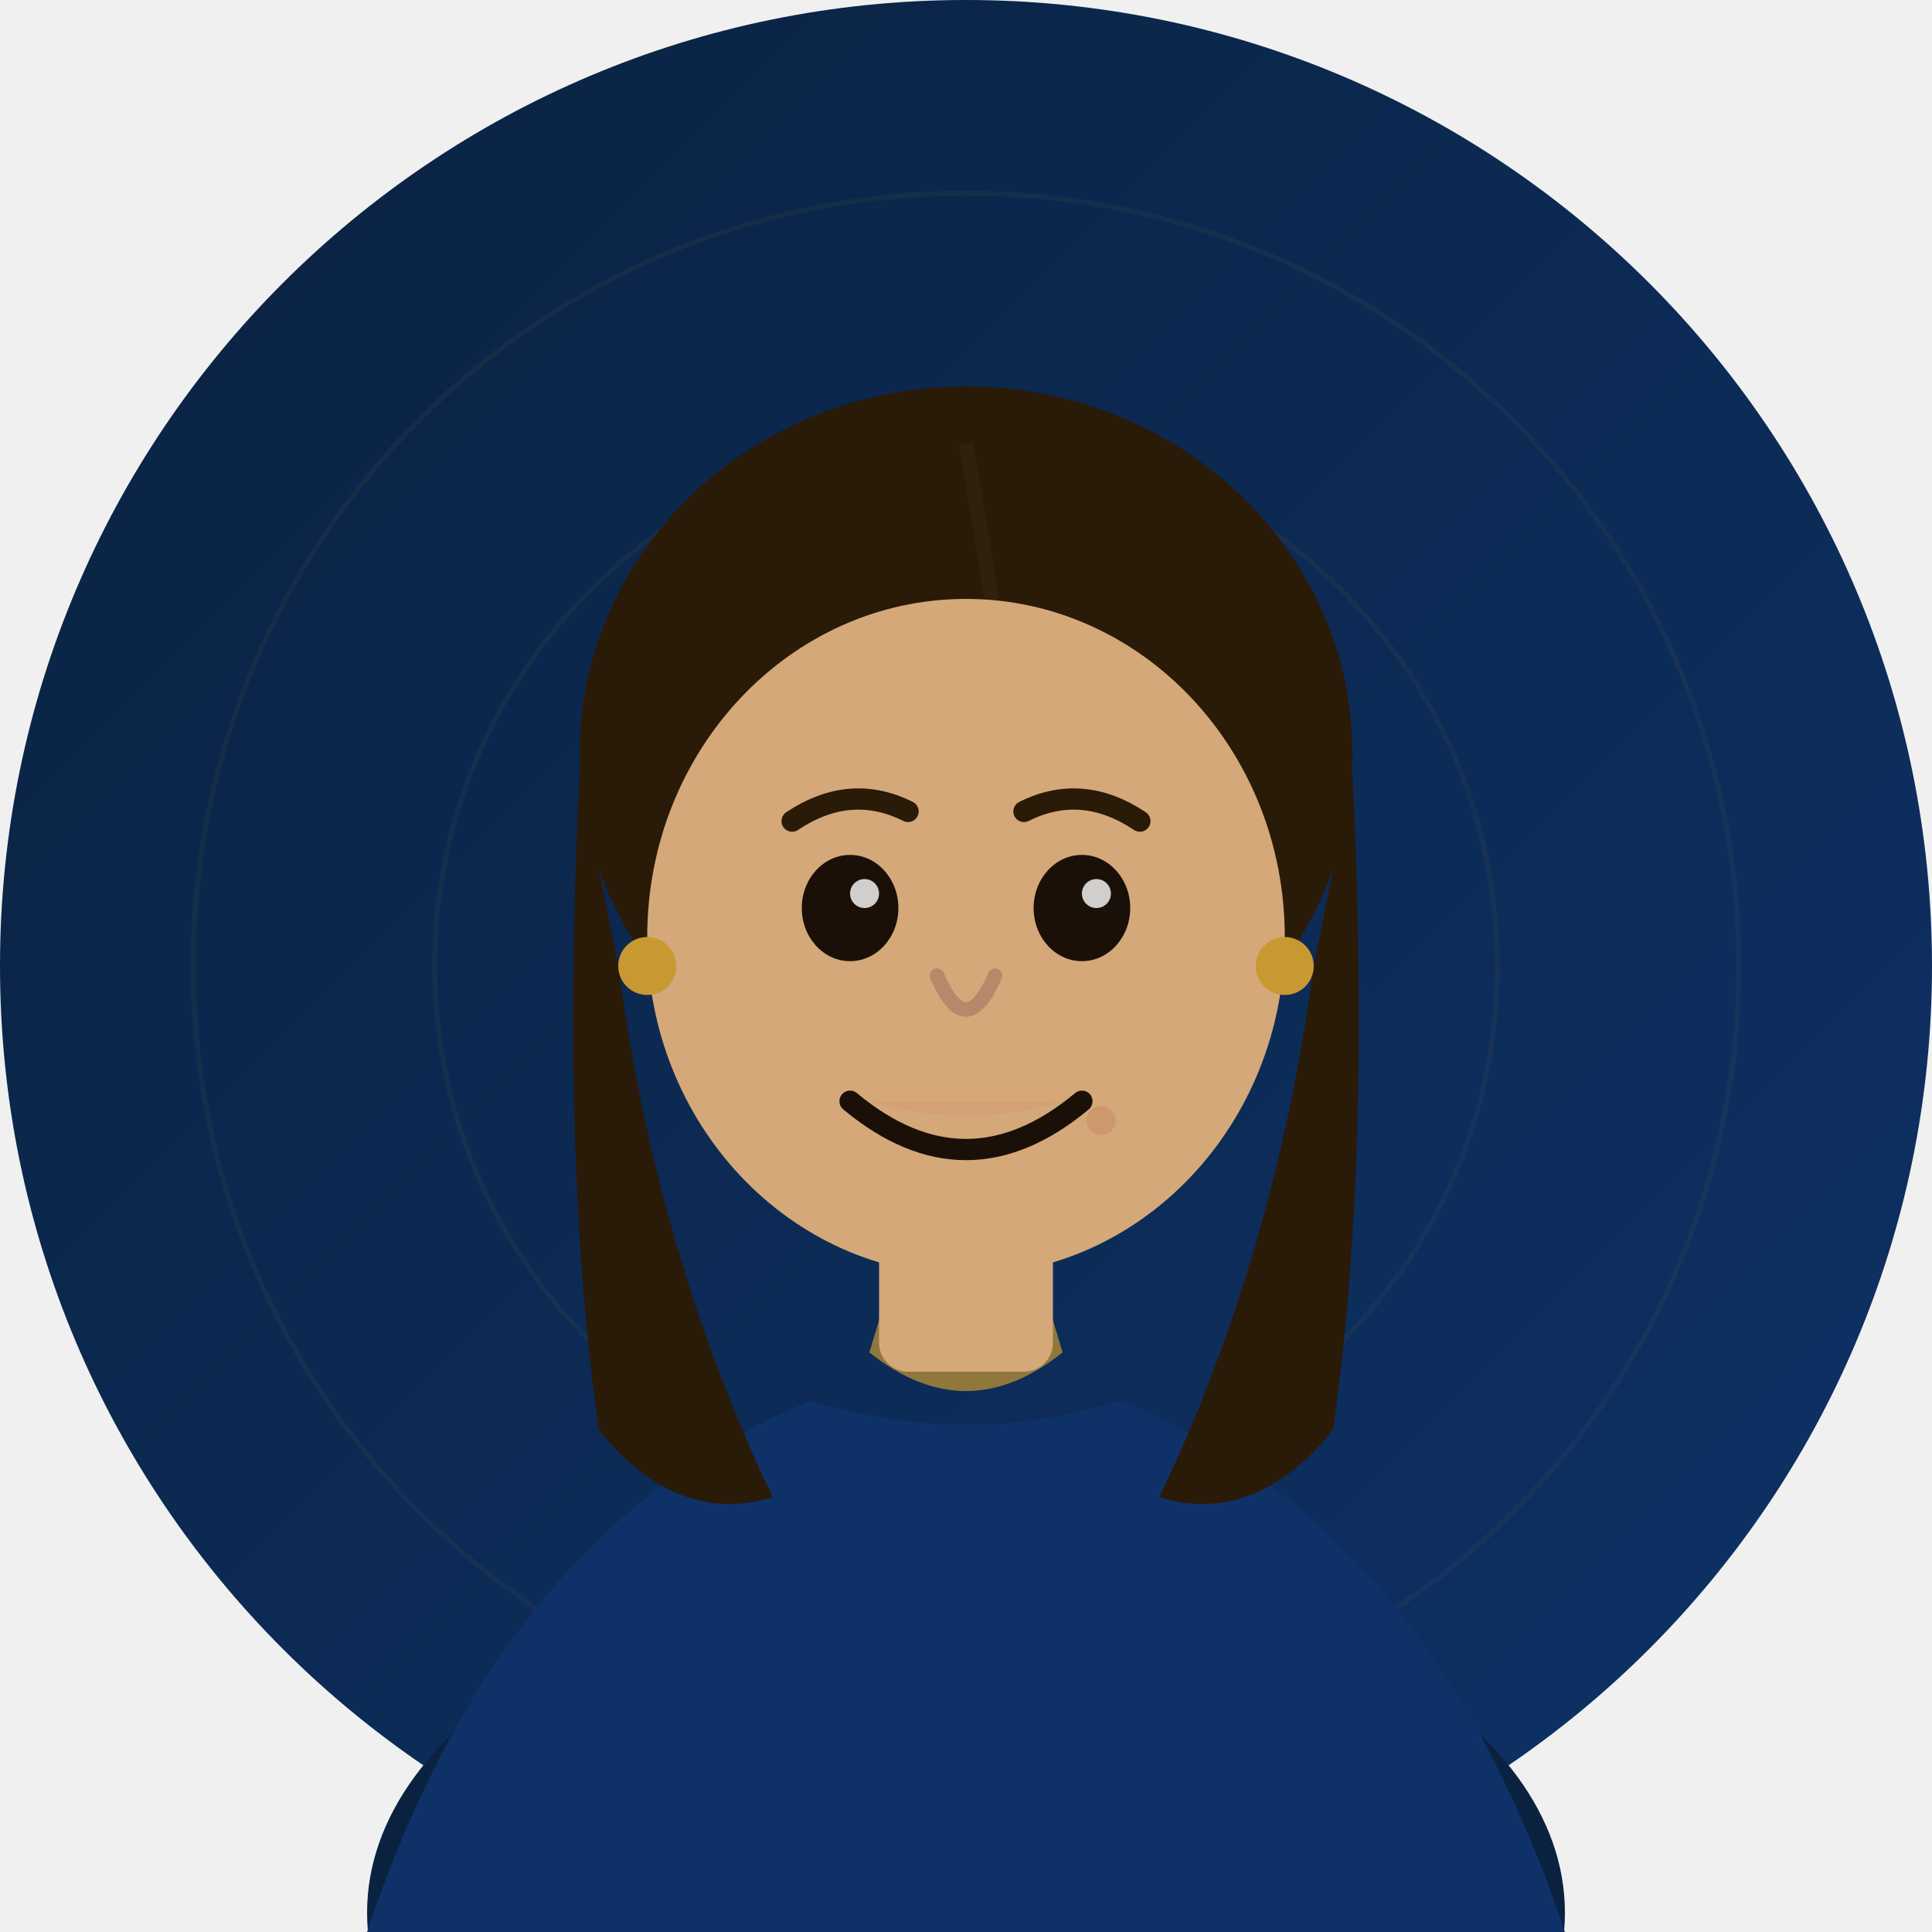
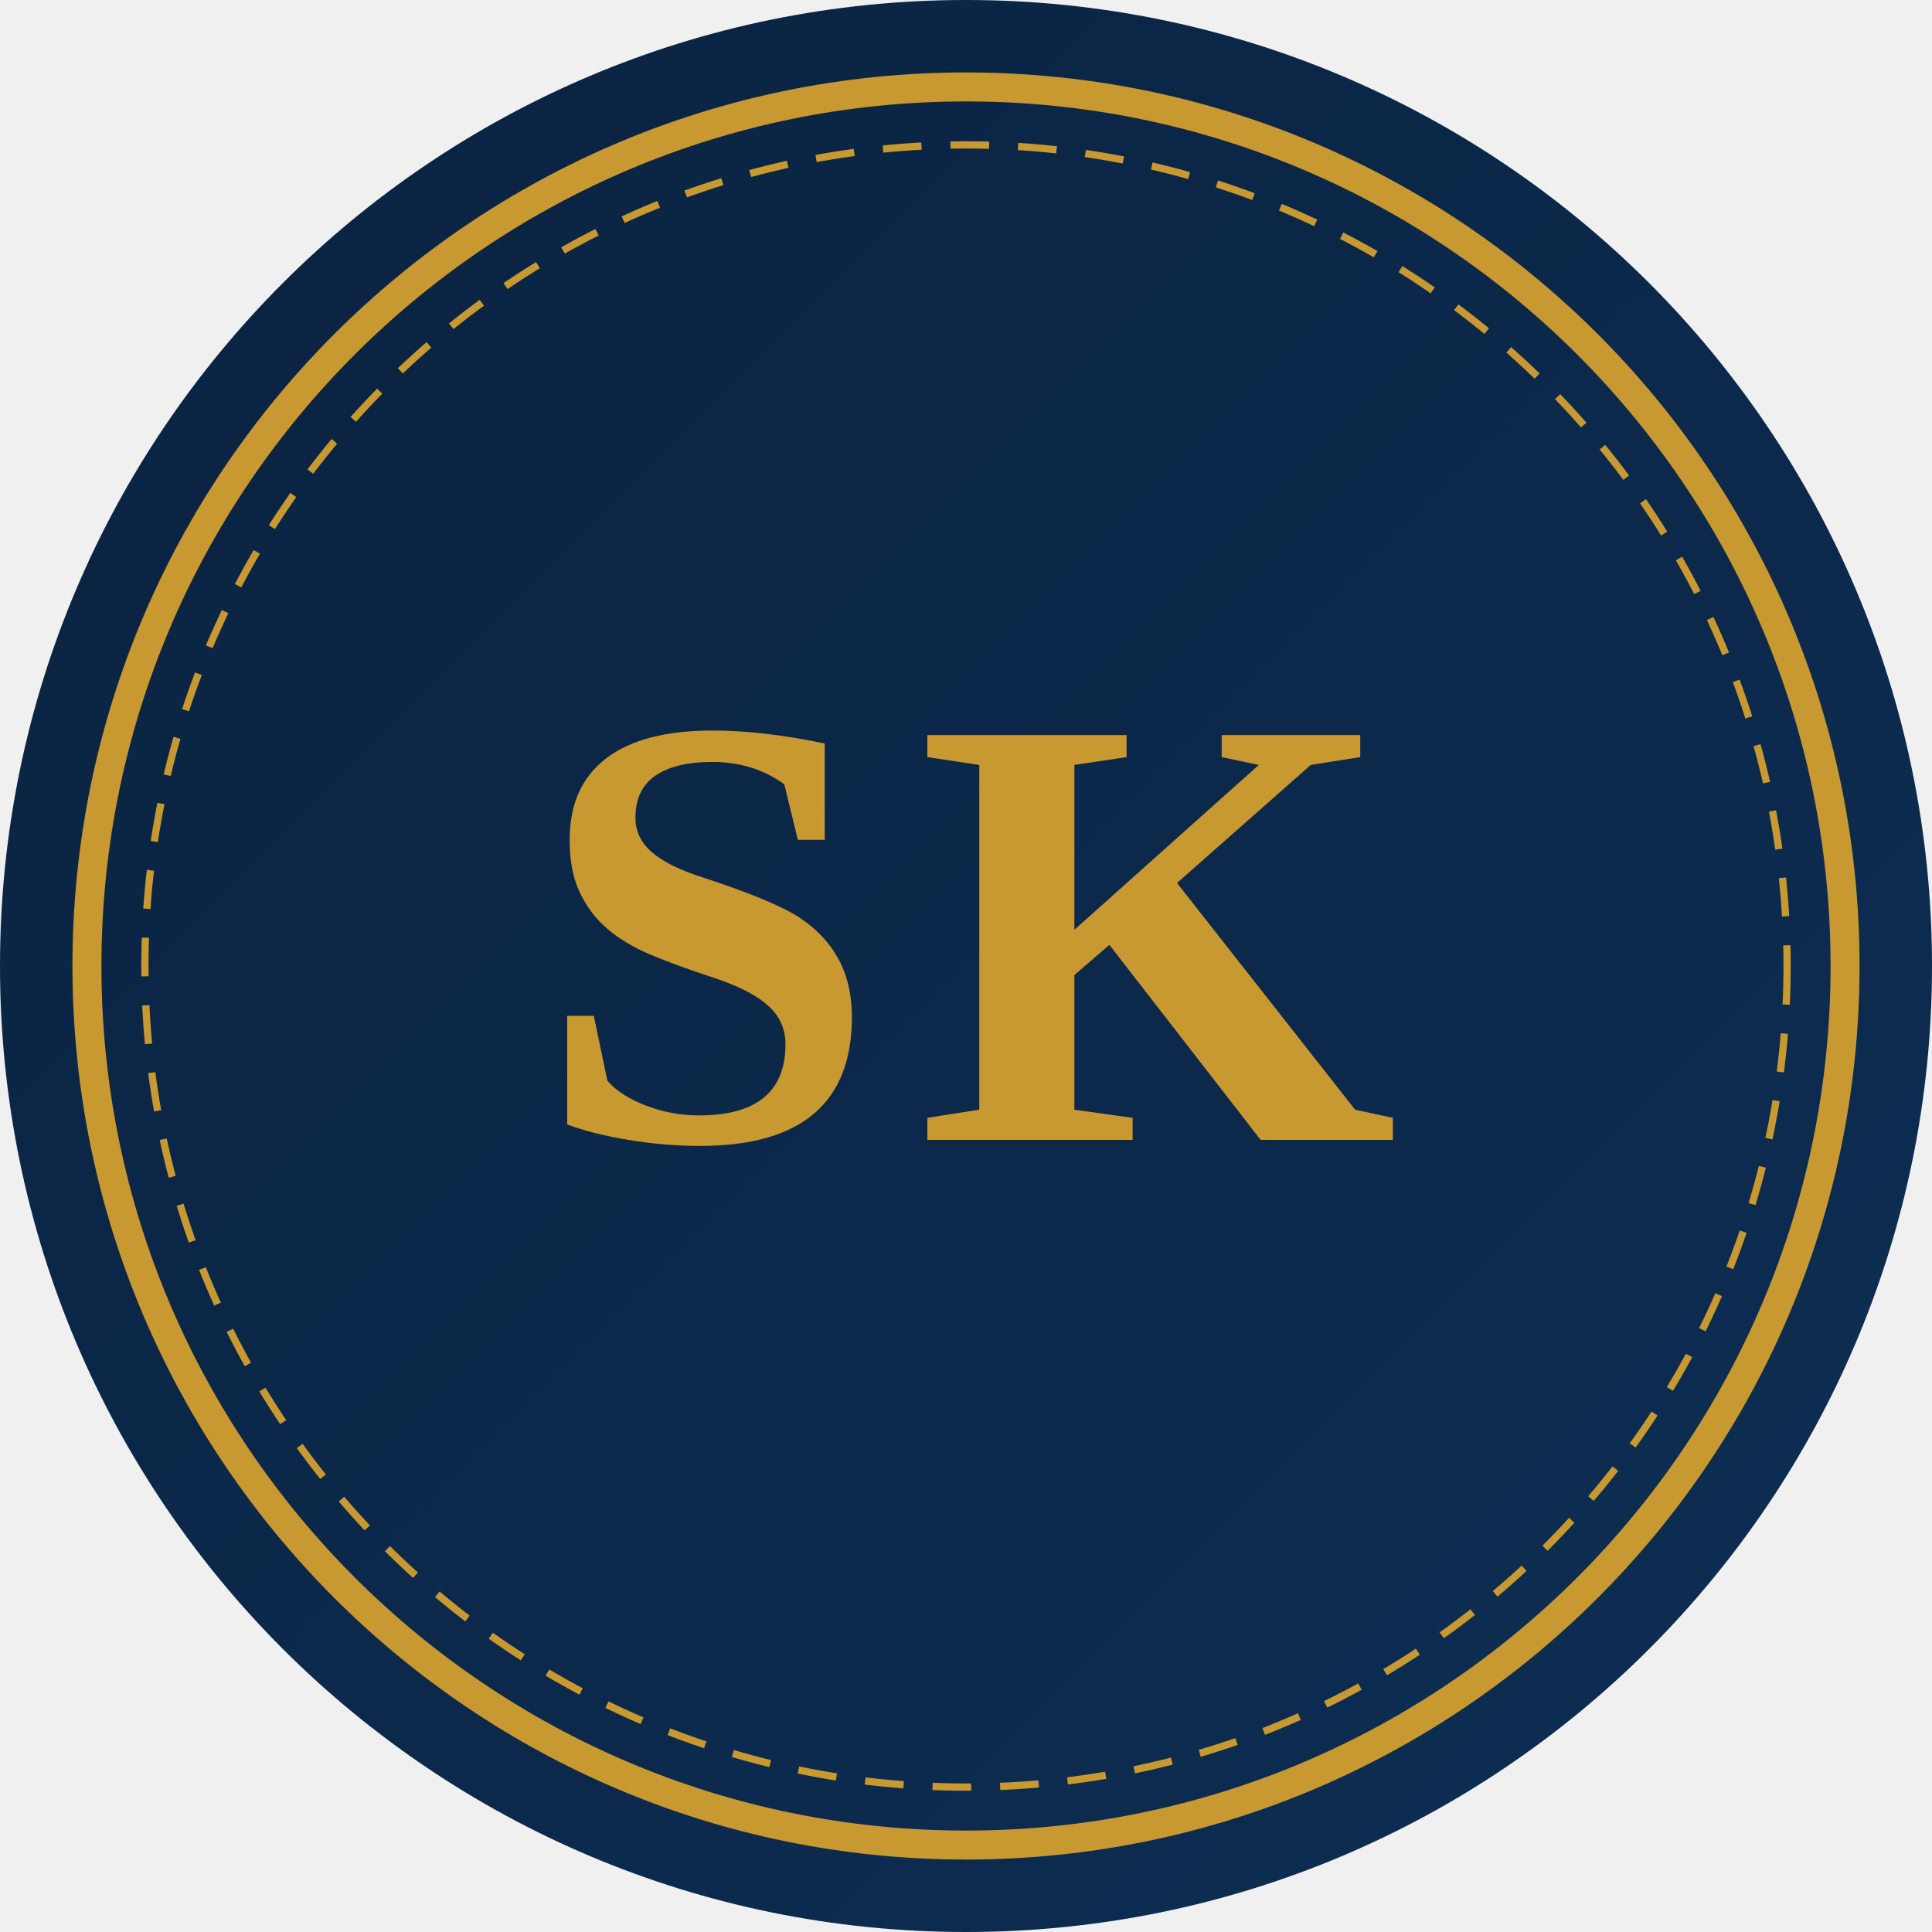
<svg xmlns="http://www.w3.org/2000/svg" viewBox="0 0 200 200" width="200" height="200">
  <defs>
-     <linearGradient id="bg" x1="0%" y1="0%" x2="100%" y2="100%">
-       <stop offset="0%" style="stop-color:#0A2240" />
-       <stop offset="100%" style="stop-color:#0E3268" />
+     <linearGradient id="bgGradSK" x1="0%" y1="0%" x2="100%" y2="100%">
+       <stop offset="0%" style="stop-color:#0A2240;stop-opacity:1" />
+       <stop offset="100%" style="stop-color:#0d2e54;stop-opacity:1" />
    </linearGradient>
-     <clipPath id="circle">
-       <circle cx="100" cy="100" r="100" />
-     </clipPath>
  </defs>
-   <circle cx="100" cy="100" r="100" fill="url(#bg)" />
-   <g clip-path="url(#circle)" opacity="0.06" stroke="#C89930" stroke-width="0.5" fill="none">
-     <circle cx="100" cy="100" r="30" />
-     <circle cx="100" cy="100" r="55" />
-     <circle cx="100" cy="100" r="80" />
-   </g>
-   <ellipse cx="100" cy="198" rx="62" ry="36" fill="#0A2240" />
-   <path d="M38,200 Q52,158 84,145 Q100,150 116,145 Q148,158 162,200Z" fill="#0E3268" />
-   <path d="M90,140 Q100,148 110,140 L107,130 Q100,136 93,130Z" fill="#C89930" opacity="0.7" />
-   <ellipse cx="100" cy="78" rx="40" ry="38" fill="#2A1A08" />
-   <path d="M60,80 Q58,120 62,148 Q70,158 80,155 Q68,130 64,100 Q62,90 60,80Z" fill="#2A1A08" />
-   <path d="M140,80 Q142,120 138,148 Q130,158 120,155 Q132,130 136,100 Q138,90 140,80Z" fill="#2A1A08" />
-   <path d="M100,46 Q103,62 104,75" fill="none" stroke="#3A2A10" stroke-width="1.5" opacity="0.4" />
-   <rect x="91" y="120" width="18" height="22" rx="3" fill="#D4A878" />
-   <ellipse cx="100" cy="97" rx="33" ry="35" fill="#D4A878" />
-   <ellipse cx="88" cy="94" rx="5" ry="5.5" fill="#1A1008" />
-   <ellipse cx="112" cy="94" rx="5" ry="5.5" fill="#1A1008" />
-   <circle cx="89.5" cy="92.5" r="1.5" fill="#FFFFFF" opacity="0.8" />
-   <circle cx="113.5" cy="92.5" r="1.5" fill="#FFFFFF" opacity="0.8" />
-   <path d="M82,85 Q88,81 94,84" fill="none" stroke="#2A1A08" stroke-width="2.2" stroke-linecap="round" />
-   <path d="M106,84 Q112,81 118,85" fill="none" stroke="#2A1A08" stroke-width="2.2" stroke-linecap="round" />
-   <path d="M97,101 Q100,108 103,101" fill="none" stroke="#B8886A" stroke-width="1.5" stroke-linecap="round" />
-   <path d="M88,114 Q100,124 112,114" fill="none" stroke="#1A1008" stroke-width="2.2" stroke-linecap="round" />
-   <path d="M90,114 Q100,117 110,114" fill="#D4886A" opacity="0.25" />
-   <circle cx="114" cy="116" r="1.5" fill="#C48060" opacity="0.4" />
-   <circle cx="67" cy="100" r="3" fill="#C89930" />
-   <circle cx="133" cy="100" r="3" fill="#C89930" />
+   <circle cx="100" cy="100" r="100" fill="url(#bgGradSK)" />
+   <circle cx="100" cy="100" r="91" fill="none" stroke="#C89930" stroke-width="3" />
+   <circle cx="100" cy="100" r="85" fill="none" stroke="#C89930" stroke-width="0.75" stroke-dasharray="4 3" />
+   <text x="100" y="118" font-family="Georgia, 'Times New Roman', serif" font-size="64" font-weight="700" fill="#C89930" text-anchor="middle" letter-spacing="4">SK</text>
</svg>
